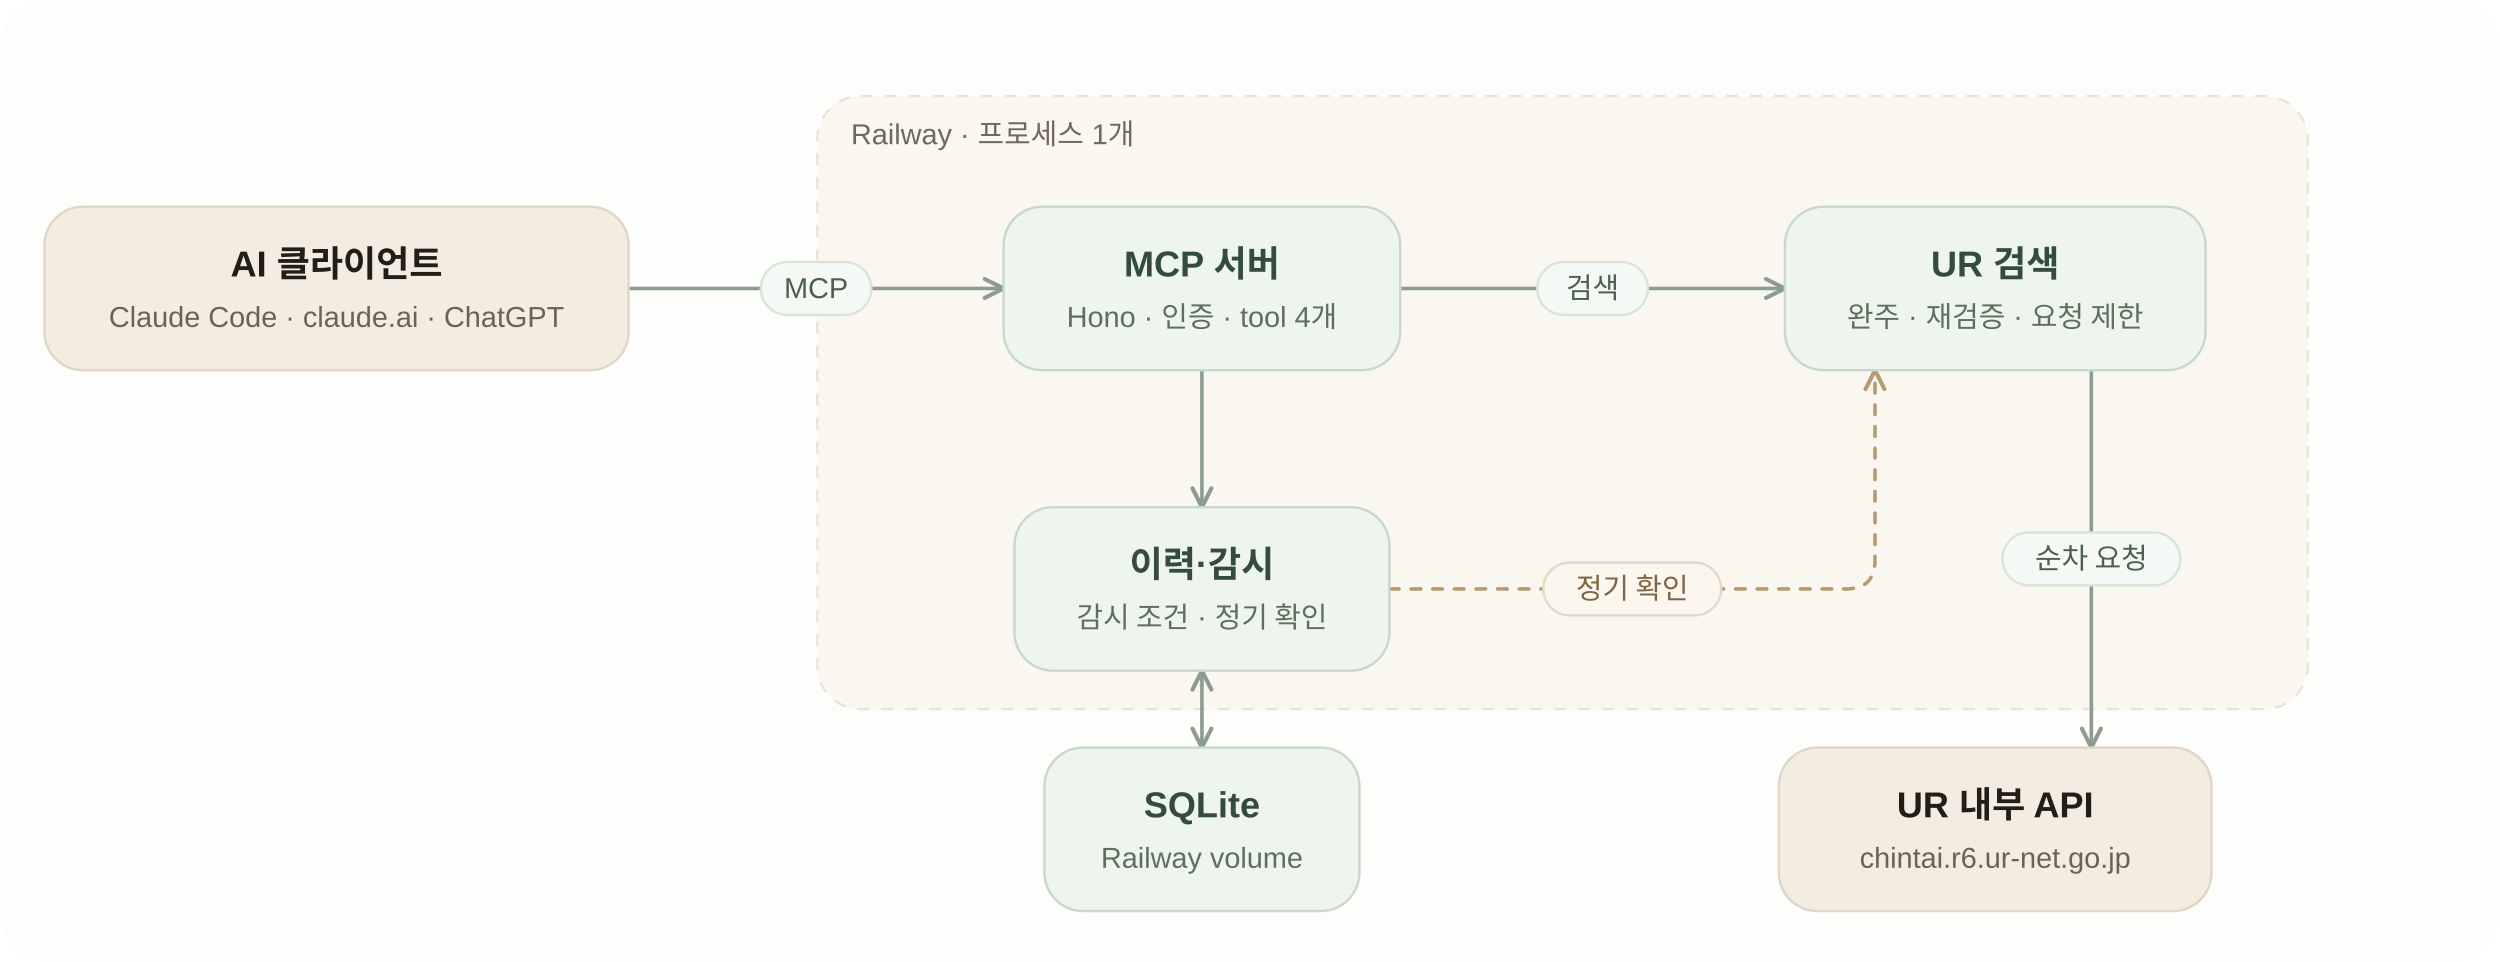
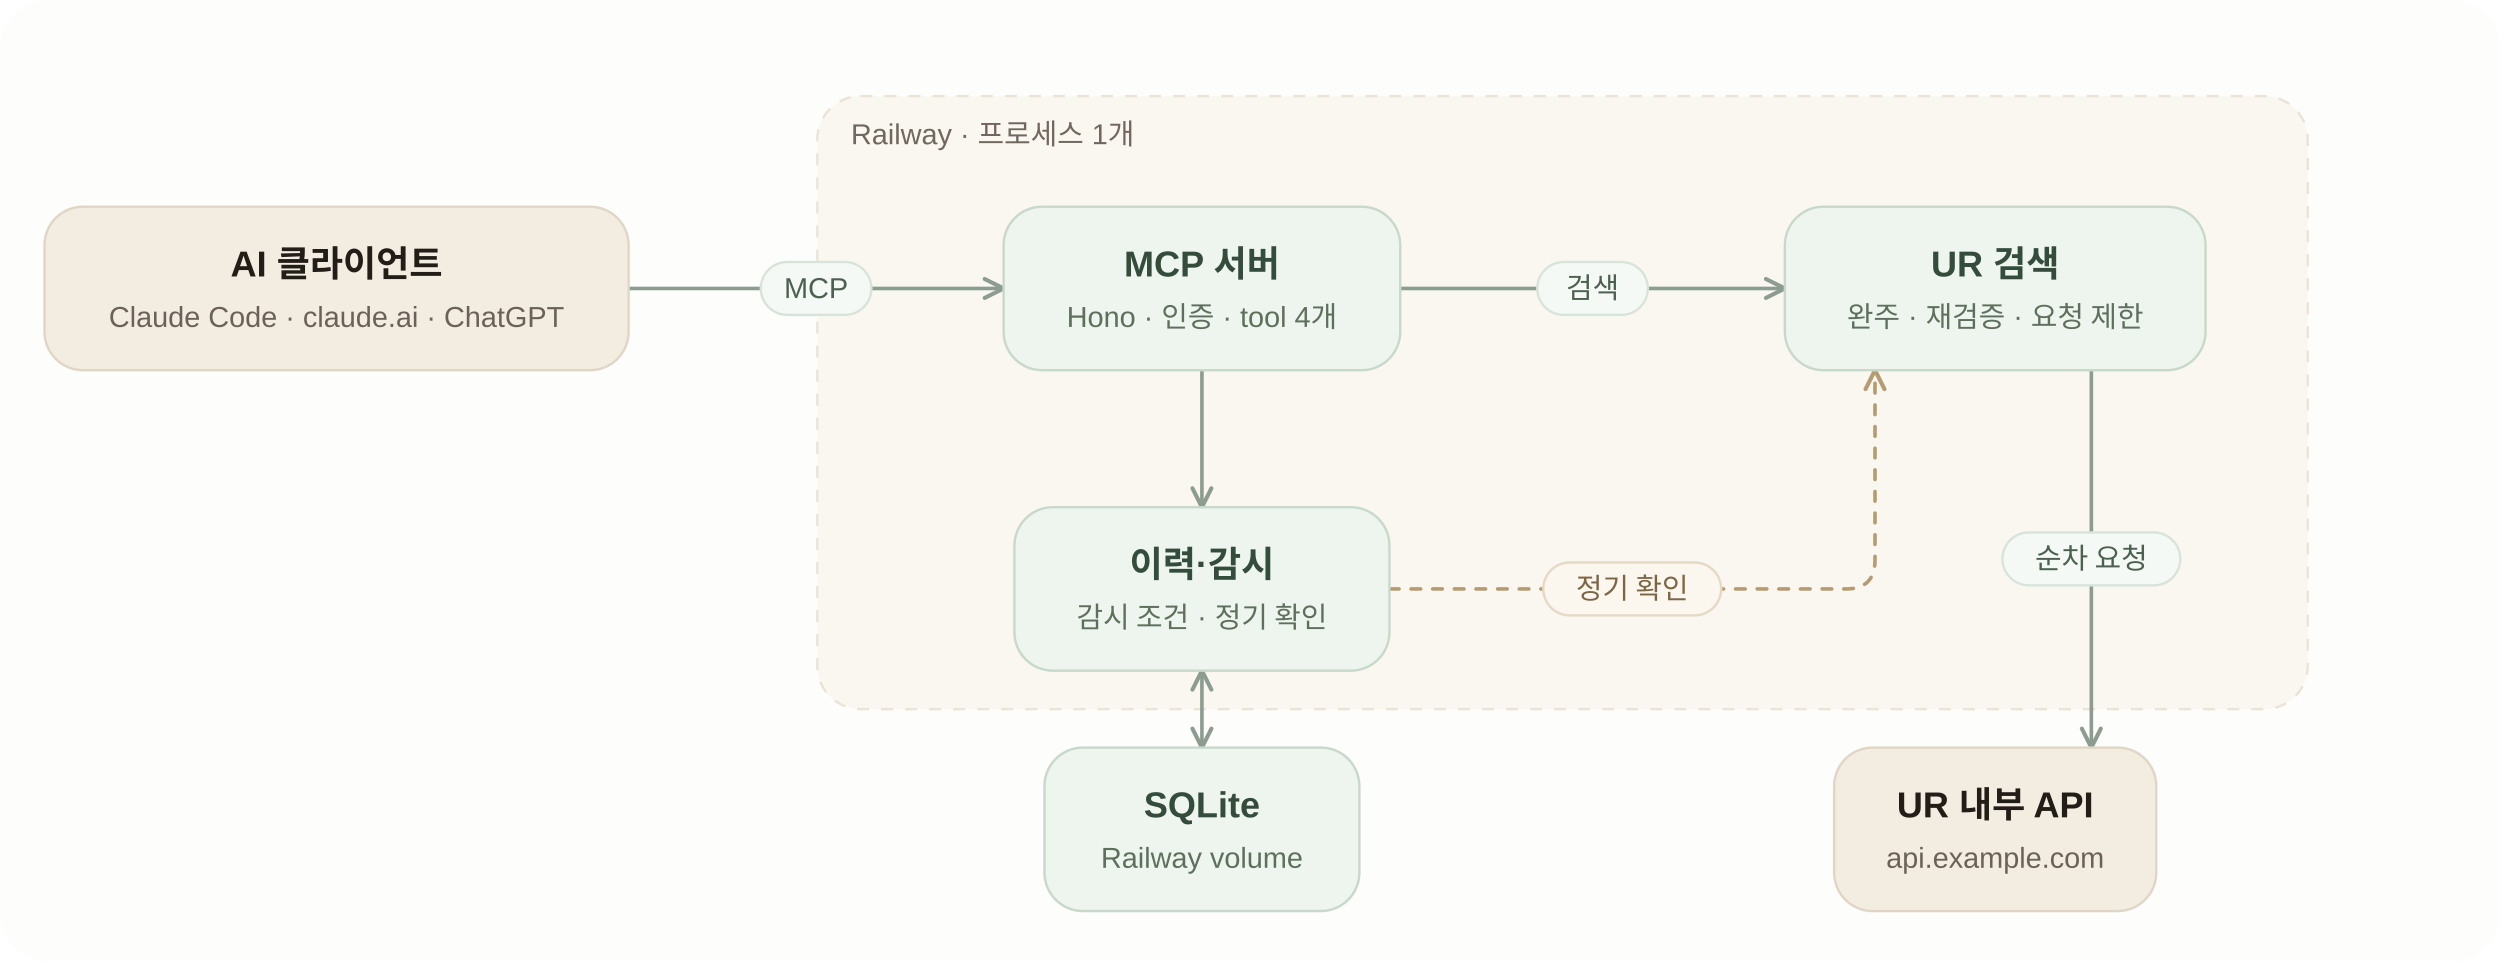
<svg xmlns="http://www.w3.org/2000/svg" width="1040" height="400" viewBox="0 0 1040 400" role="img" aria-labelledby="title desc">
  <defs>
    <marker id="solid" viewBox="0 0 8 8" refX="7" refY="4" markerWidth="7" markerHeight="7" orient="auto" overflow="visible">
      <path d="M1 1 L7 4 L1 7" fill="none" stroke="#8c9c90" stroke-width="1.3" stroke-linecap="round" stroke-linejoin="round" />
    </marker>
    <marker id="solid-start" viewBox="0 0 8 8" refX="1" refY="4" markerWidth="7" markerHeight="7" orient="auto" overflow="visible">
      <path d="M7 1 L1 4 L7 7" fill="none" stroke="#8c9c90" stroke-width="1.3" stroke-linecap="round" stroke-linejoin="round" />
    </marker>
    <marker id="dashed" viewBox="0 0 8 8" refX="7" refY="4" markerWidth="7" markerHeight="7" orient="auto" overflow="visible">
      <path d="M1 1 L7 4 L1 7" fill="none" stroke="#b49b72" stroke-width="1.3" stroke-linecap="round" stroke-linejoin="round" />
    </marker>
    <marker id="dashed-start" viewBox="0 0 8 8" refX="1" refY="4" markerWidth="7" markerHeight="7" orient="auto" overflow="visible">
      <path d="M7 1 L1 4 L7 7" fill="none" stroke="#b49b72" stroke-width="1.3" stroke-linecap="round" stroke-linejoin="round" />
    </marker>
  </defs>
  <rect width="1040" height="400" rx="20" fill="#fdfdfb" />
  <g font-family="Geist, &quot;Noto Sans KR&quot;, &quot;Malgun Gothic&quot;, &quot;Apple SD Gothic Neo&quot;, &quot;Noto Sans JP&quot;, &quot;Yu Gothic&quot;, &quot;Hiragino Sans&quot;, &quot;Noto Sans SC&quot;, &quot;Microsoft YaHei&quot;, &quot;PingFang SC&quot;, Arial, Helvetica, sans-serif">
    <rect x="340" y="40" width="620" height="255" rx="18" fill="#faf7f1" stroke="#ebe3d6" stroke-dasharray="5 5" />
    <text x="354" y="60" font-size="12" fill="#71675e">Railway · 프로세스 1개</text>
    <path d="M261.5 120 L417.5 120" fill="none" stroke="#8c9c90" stroke-width="1.5" stroke-linecap="round" stroke-linejoin="round" marker-end="url(#solid)" />
    <path d="M582.5 120 L742.5 120" fill="none" stroke="#8c9c90" stroke-width="1.5" stroke-linecap="round" stroke-linejoin="round" marker-end="url(#solid)" />
    <path d="M500 154 L500 211" fill="none" stroke="#8c9c90" stroke-width="1.5" stroke-linecap="round" stroke-linejoin="round" marker-end="url(#solid)" />
    <path d="M578 245 L768 245 Q780 245 780 233 L780 154" fill="none" stroke="#b49b72" stroke-width="1.5" stroke-linecap="round" stroke-linejoin="round" stroke-dasharray="4 5" marker-end="url(#dashed)" />
    <path d="M500 279 L500 311" fill="none" stroke="#8c9c90" stroke-width="1.5" stroke-linecap="round" stroke-linejoin="round" marker-end="url(#solid)" marker-start="url(#solid-start)" />
    <path d="M870 154 L870 311" fill="none" stroke="#8c9c90" stroke-width="1.5" stroke-linecap="round" stroke-linejoin="round" marker-end="url(#solid)" />
    <g text-anchor="middle">
      <rect x="18.5" y="86" width="243" height="68" rx="16" fill="#f3ece1" stroke="#e0d6c6" />
      <text x="140" y="115" font-size="15" font-weight="600" fill="#231d18">AI 클라이언트</text>
      <text x="140" y="136" font-size="12" fill="#6b6158">Claude Code · claude.ai · ChatGPT</text>
      <rect x="417.5" y="86" width="165" height="68" rx="16" fill="#edf5ee" stroke="#c8d8cb" />
      <text x="500" y="115" font-size="15" font-weight="600" fill="#344c3b">MCP 서버</text>
      <text x="500" y="136" font-size="12" fill="#5e6f5c">Hono · 인증 · tool 4개</text>
      <rect x="742.5" y="86" width="175" height="68" rx="16" fill="#edf5ee" stroke="#c8d8cb" />
      <text x="830" y="115" font-size="15" font-weight="600" fill="#344c3b">UR 검색</text>
      <text x="830" y="136" font-size="12" fill="#5e6f5c">완주 · 재검증 · 요청 제한</text>
      <rect x="422" y="211" width="156" height="68" rx="16" fill="#edf5ee" stroke="#c8d8cb" />
      <text x="500" y="240" font-size="15" font-weight="600" fill="#344c3b">이력·감시</text>
      <text x="500" y="261" font-size="12" fill="#5e6f5c">감시 조건 · 정기 확인</text>
      <rect x="434.5" y="311" width="131" height="68" rx="16" fill="#edf5ee" stroke="#c8d8cb" />
      <text x="500" y="340" font-size="15" font-weight="600" fill="#344c3b">SQLite</text>
      <text x="500" y="361" font-size="12" fill="#5e6f5c">Railway volume</text>
-       <rect x="740" y="311" width="180" height="68" rx="16" fill="#f3ece1" stroke="#e0d6c6" />
+       <rect x="763" y="311" width="134" height="68" rx="16" fill="#f3ece1" stroke="#e0d6c6" />
      <text x="830" y="340" font-size="15" font-weight="600" fill="#231d18">UR 내부 API</text>
-       <text x="830" y="361" font-size="12" fill="#6b6158">chintai.r6.ur-net.go.jp</text>
+       <text x="830" y="361" font-size="12" fill="#6b6158">api.example.com</text>
      <rect x="316.5" y="109" width="46" height="22" rx="11" fill="#f5f9f5" stroke="#d8e4d9" />
      <text x="339.5" y="124" font-size="12" fill="#4c6050">MCP</text>
      <rect x="639.5" y="109" width="46" height="22" rx="11" fill="#f5f9f5" stroke="#d8e4d9" />
      <text x="662.5" y="124" font-size="12" fill="#4c6050">검색</text>
      <rect x="642" y="234" width="74" height="22" rx="11" fill="#fbf7ef" stroke="#e5d9c4" />
      <text x="679" y="249" font-size="12" fill="#7d6643">정기 확인</text>
      <rect x="833" y="221.5" width="74" height="22" rx="11" fill="#f5f9f5" stroke="#d8e4d9" />
      <text x="870" y="236.5" font-size="12" fill="#4c6050">순차 요청</text>
    </g>
  </g>
</svg>
